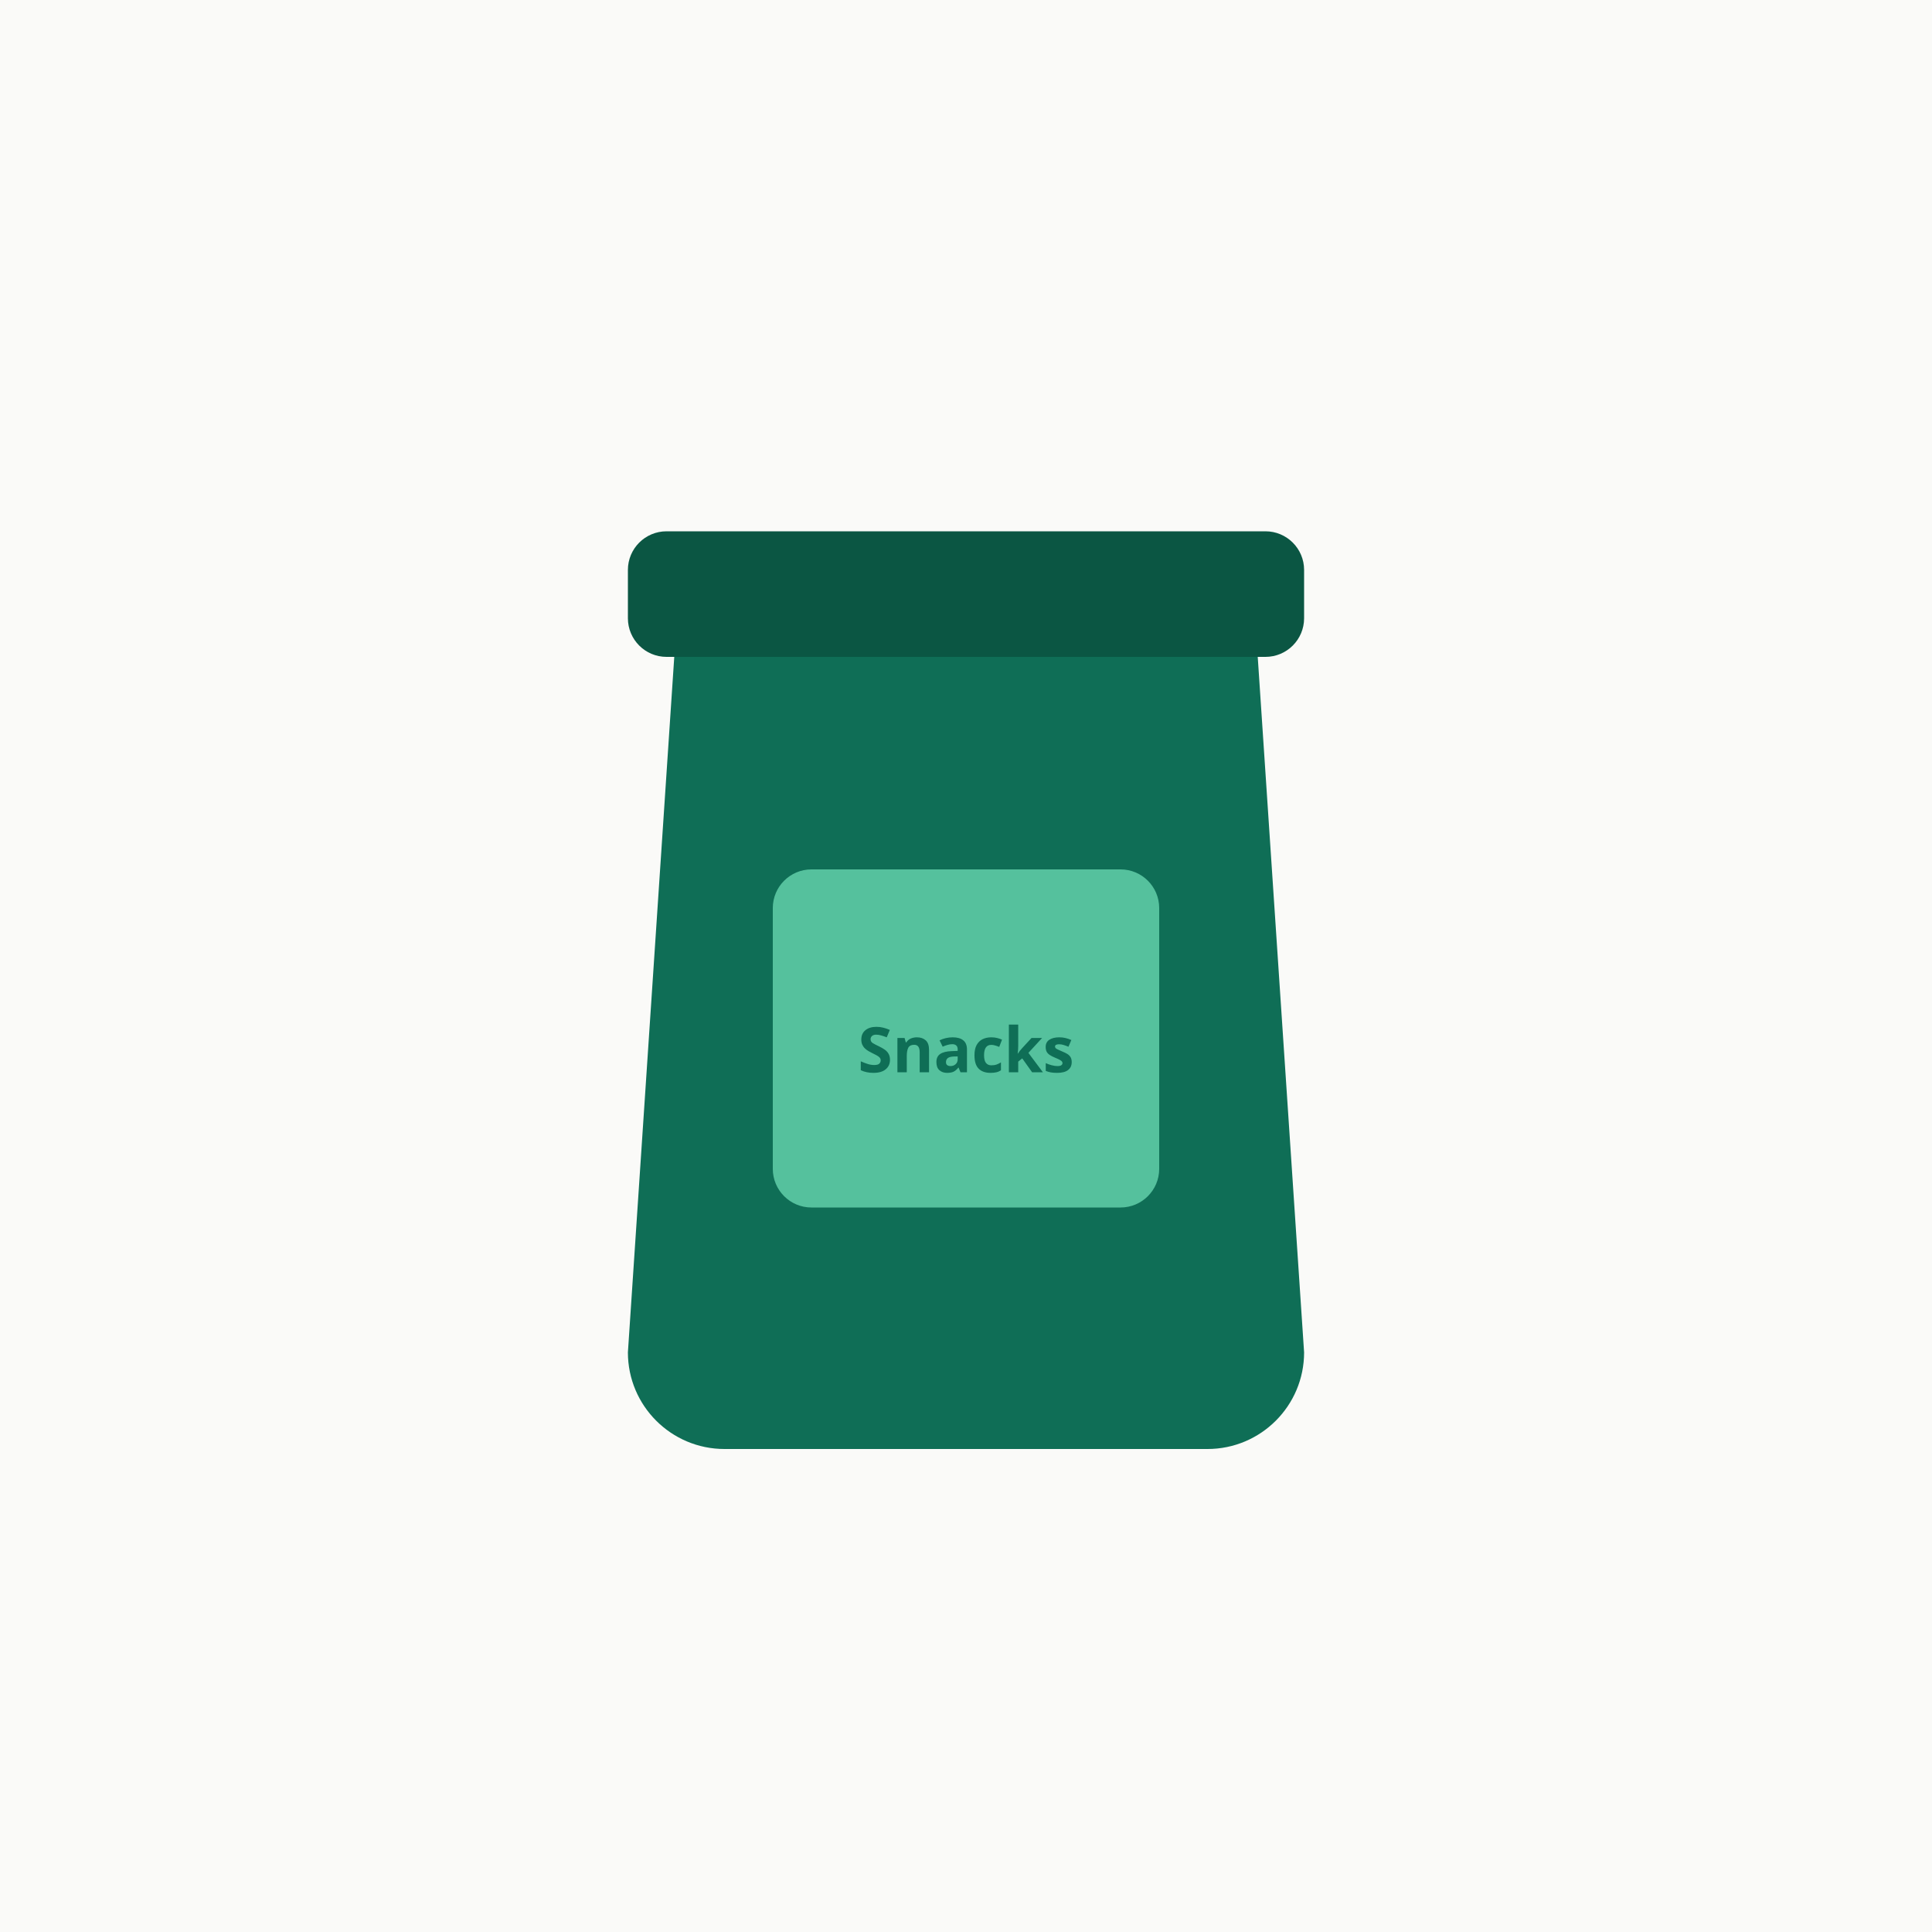
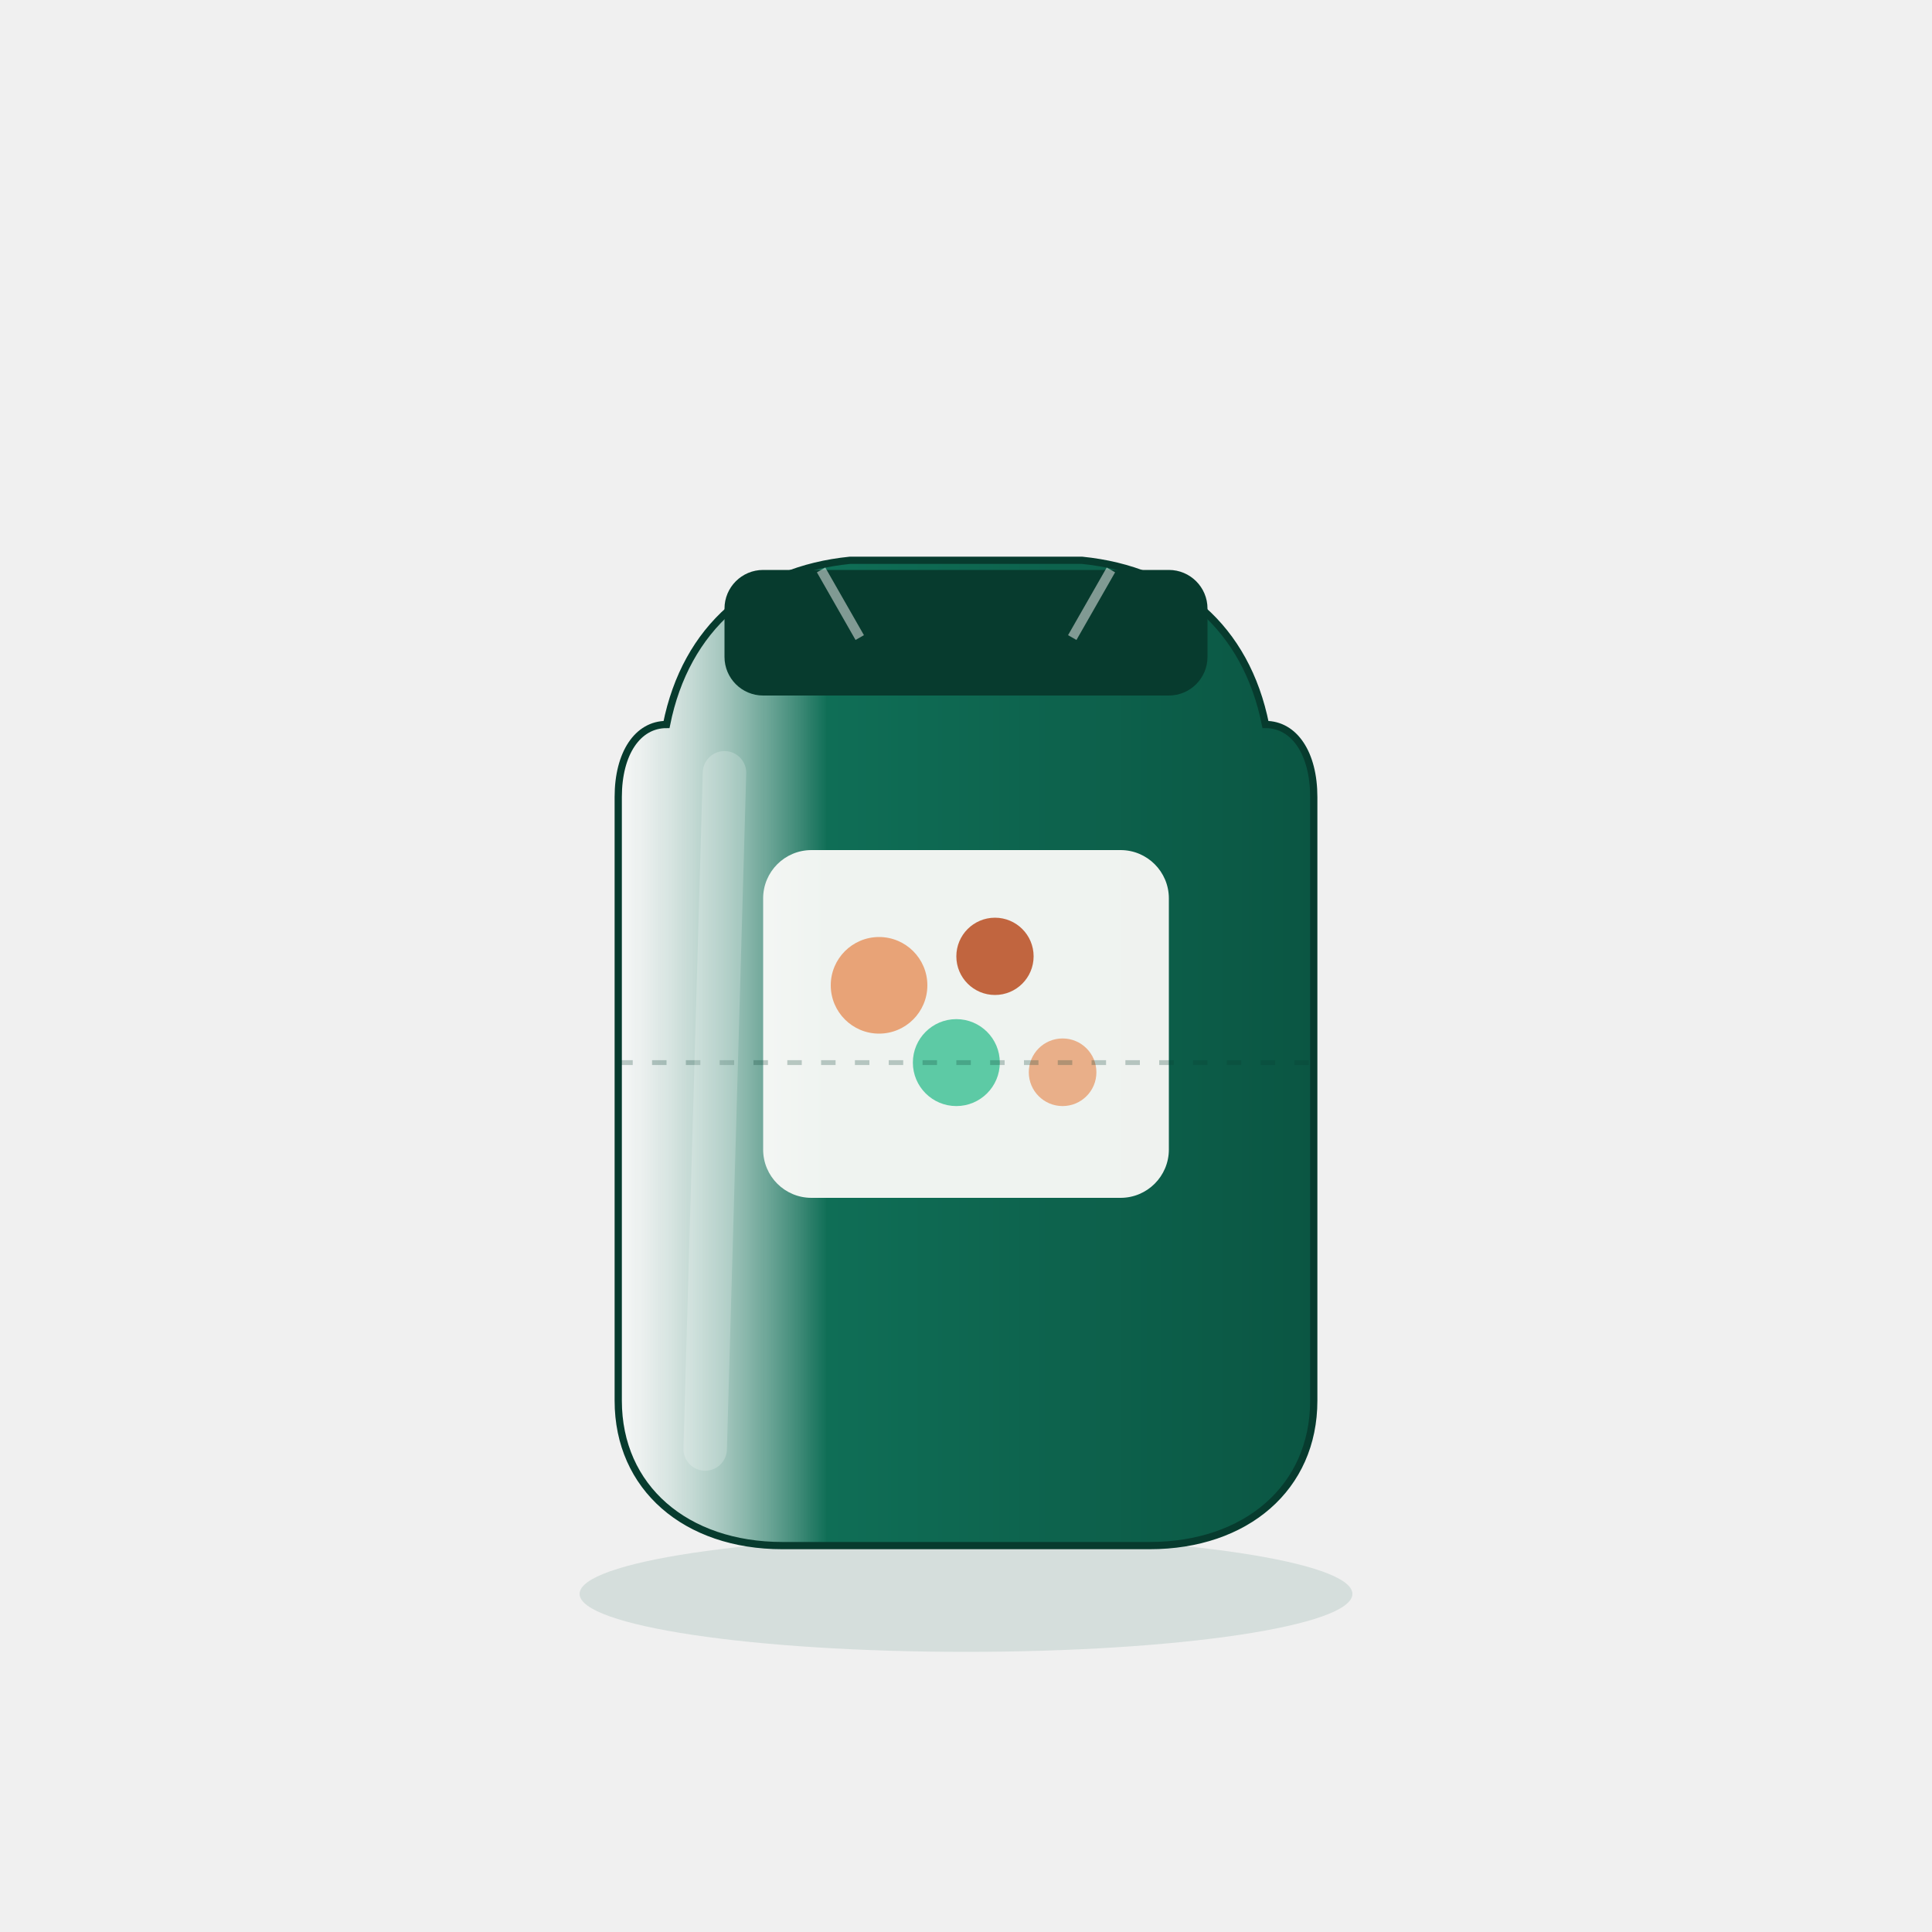
<svg xmlns="http://www.w3.org/2000/svg" width="400" height="400" viewBox="0 0 400 400">
-   <rect width="400" height="400" fill="#FAFAF8" />
-   <path d="M140 130 h120 l10 150 a20 20 0 0 1 -20 20 h-100 a20 20 0 0 1 -20 -20 z" fill="#0F6E56" />
-   <rect x="130" y="110" width="140" height="26" rx="8" fill="#0B5643" />
-   <rect x="160" y="180" width="80" height="70" rx="8" fill="#5DCAA5" opacity="0.9" />
-   <text x="200" y="222" text-anchor="middle" font-family="sans-serif" font-weight="700" font-size="13" fill="#0F6E56">Snacks</text>
+   <defs>
+     <linearGradient id="sn-body" x1="0" y1="0" x2="1" y2="0">
+       <stop offset="0%" stop-color="#FFFFFF" stop-opacity="0.45" />
+       <stop offset="30%" stop-color="#0F6E56" />
+       <stop offset="100%" stop-color="#0B5643" />
+     </linearGradient>
+   </defs>
+   <ellipse cx="200" cy="330" rx="80" ry="12" fill="#0B5643" opacity="0.12" />
+   <path d="M138 150            C132 150, 128 156, 128 165            L128 290            C128 308, 142 320, 162 320            L238 320            C258 320, 272 308, 272 290            L272 165            C272 156, 268 150, 262 150            C258 130, 244 118, 224 116            L176 116            C156 118, 142 130, 138 150 Z" fill="url(#sn-body)" stroke="#073B2E" stroke-width="1.5" />
+   <rect x="150" y="118" width="100" height="26" rx="8" fill="#073B2E" />
+   <path d="M170 118 L178 132 M230 118 L222 132" stroke="#FAFAF8" stroke-width="2" opacity="0.5" />
+   <rect x="158" y="176" width="84" height="72" rx="10" fill="#FAFAF8" opacity="0.95" />
+   <circle cx="182" cy="204" r="10" fill="#E8A377" />
+   <circle cx="206" cy="198" r="8" fill="#C1653F" />
+   <circle cx="198" cy="220" r="9" fill="#5DCAA5" />
+   <circle cx="220" cy="222" r="7" fill="#E8A377" opacity="0.85" />
+   <path d="M128 220 L272 220" stroke="#073B2E" stroke-width="1" opacity="0.25" stroke-dasharray="3 4" />
+   <path d="M150 160 L146 300" stroke="#FFFFFF" stroke-width="9" stroke-linecap="round" opacity="0.2" />
</svg>
